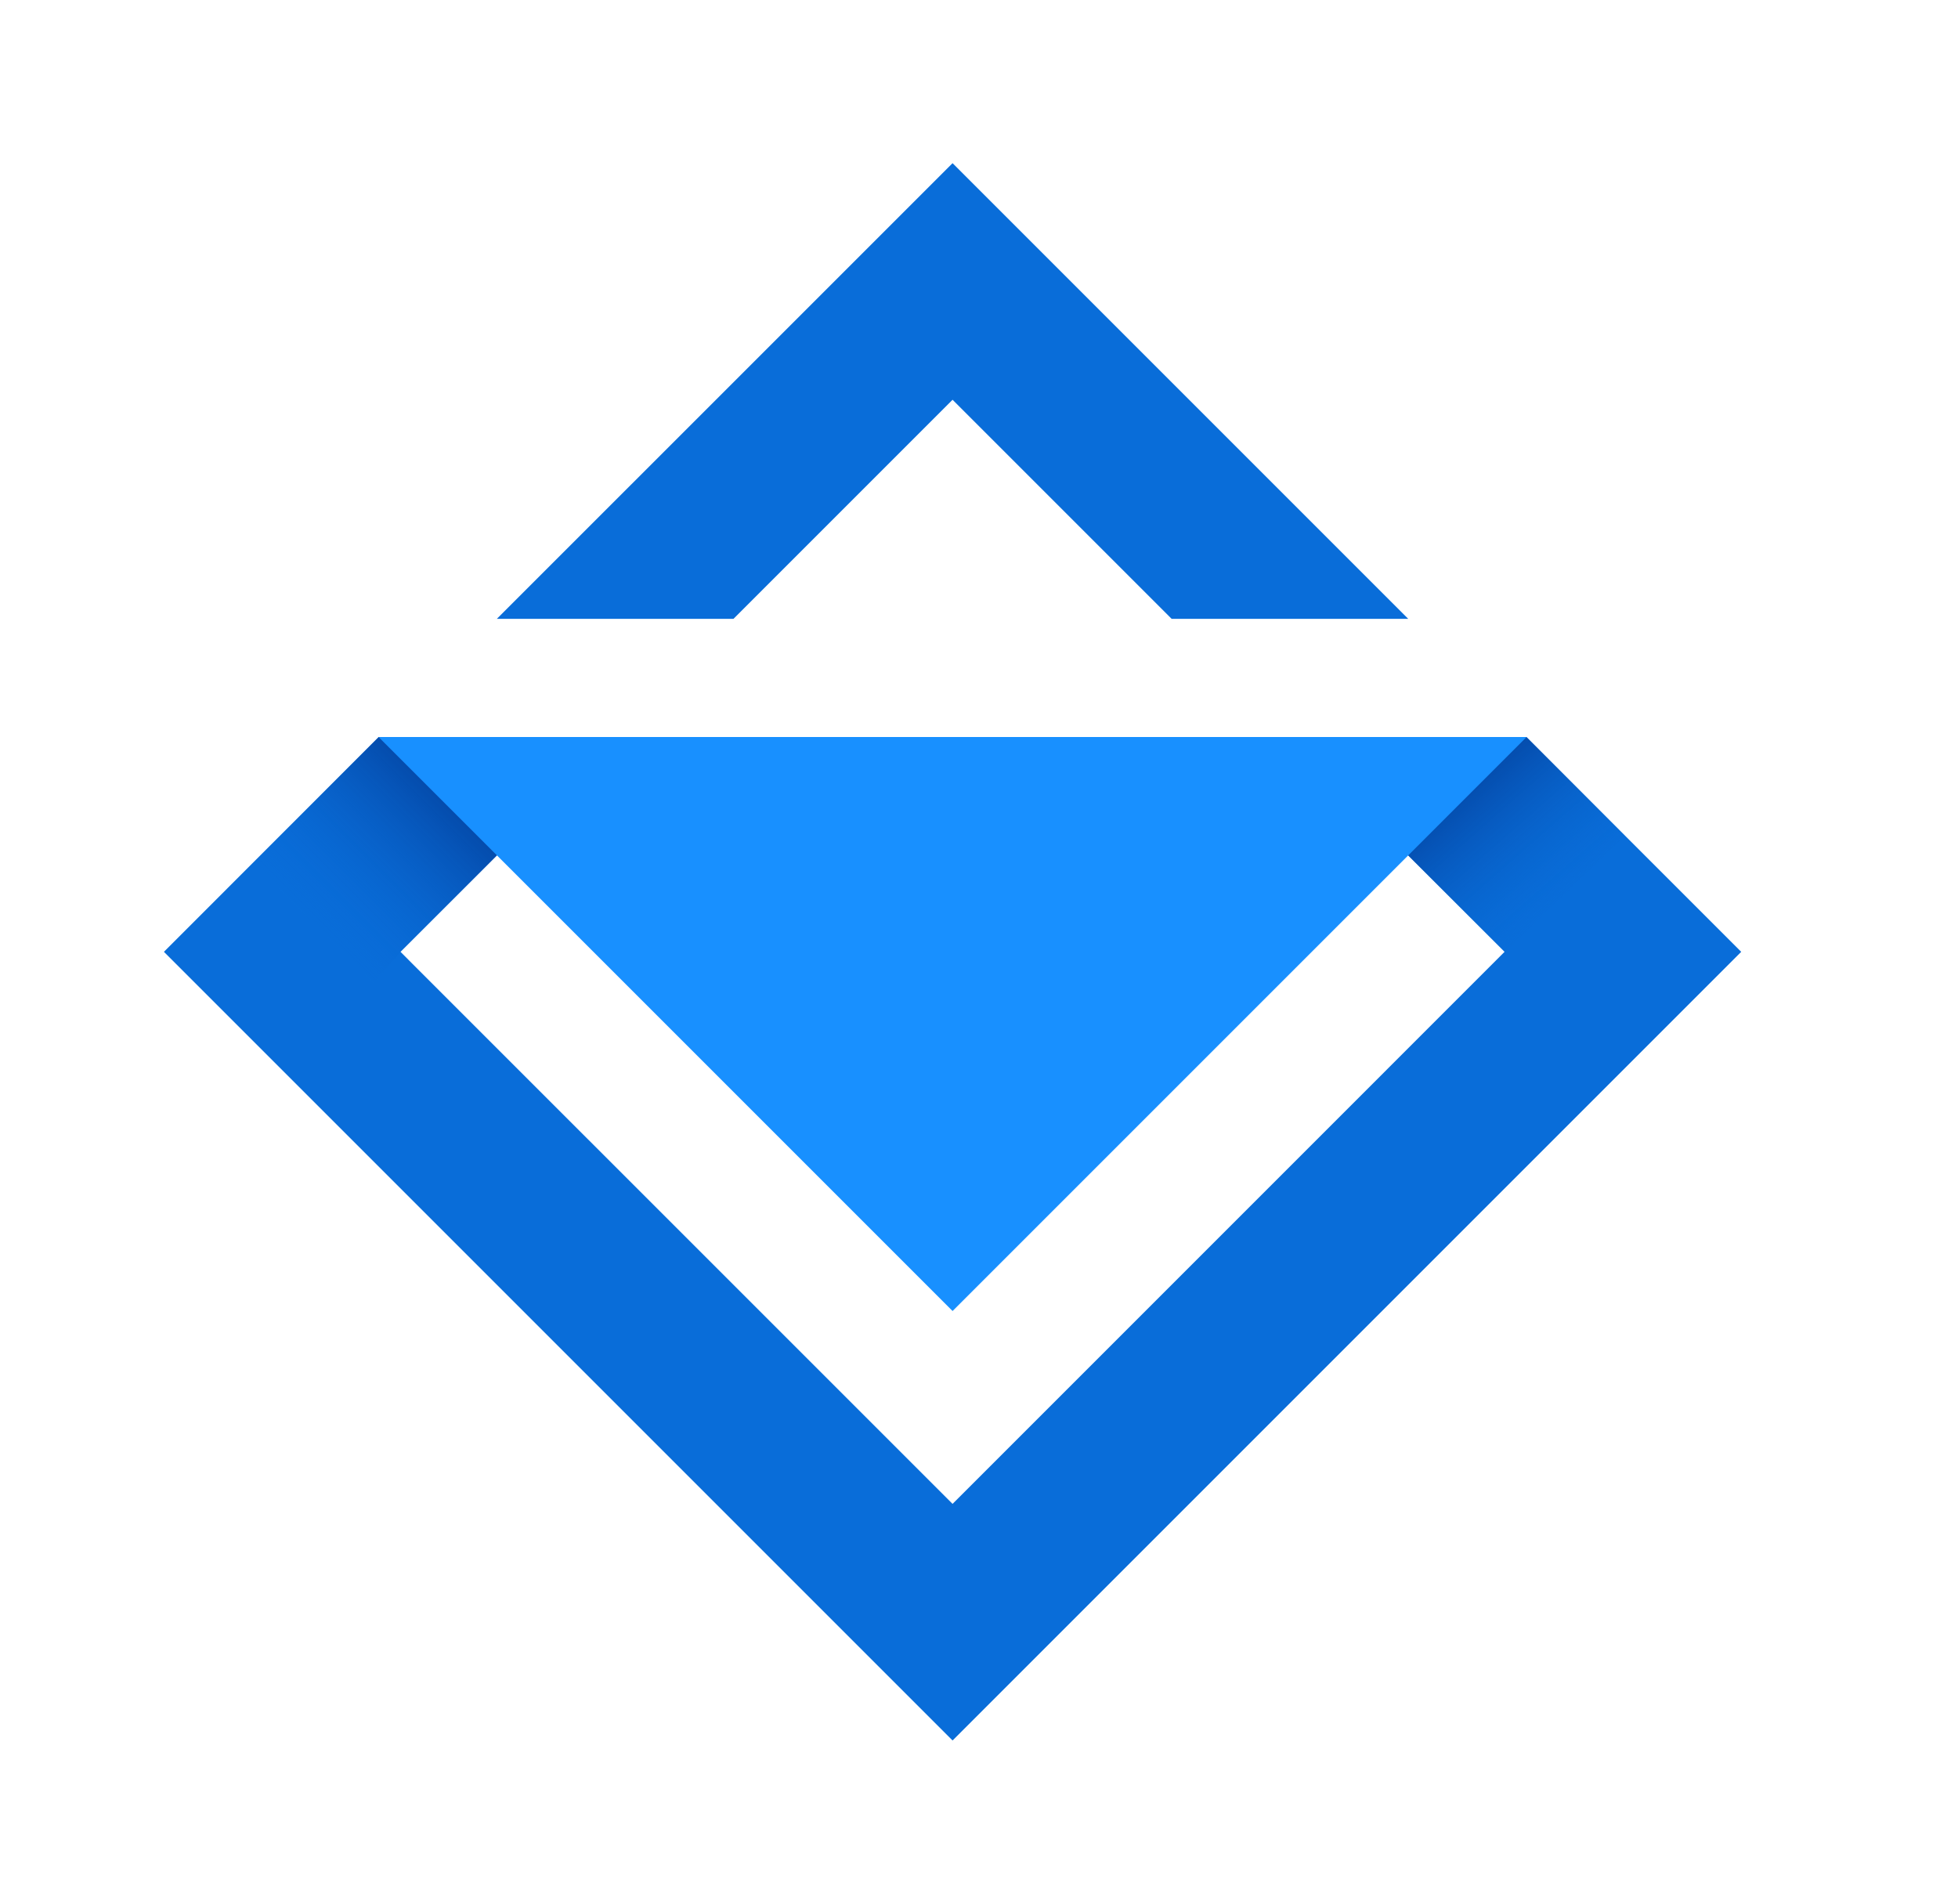
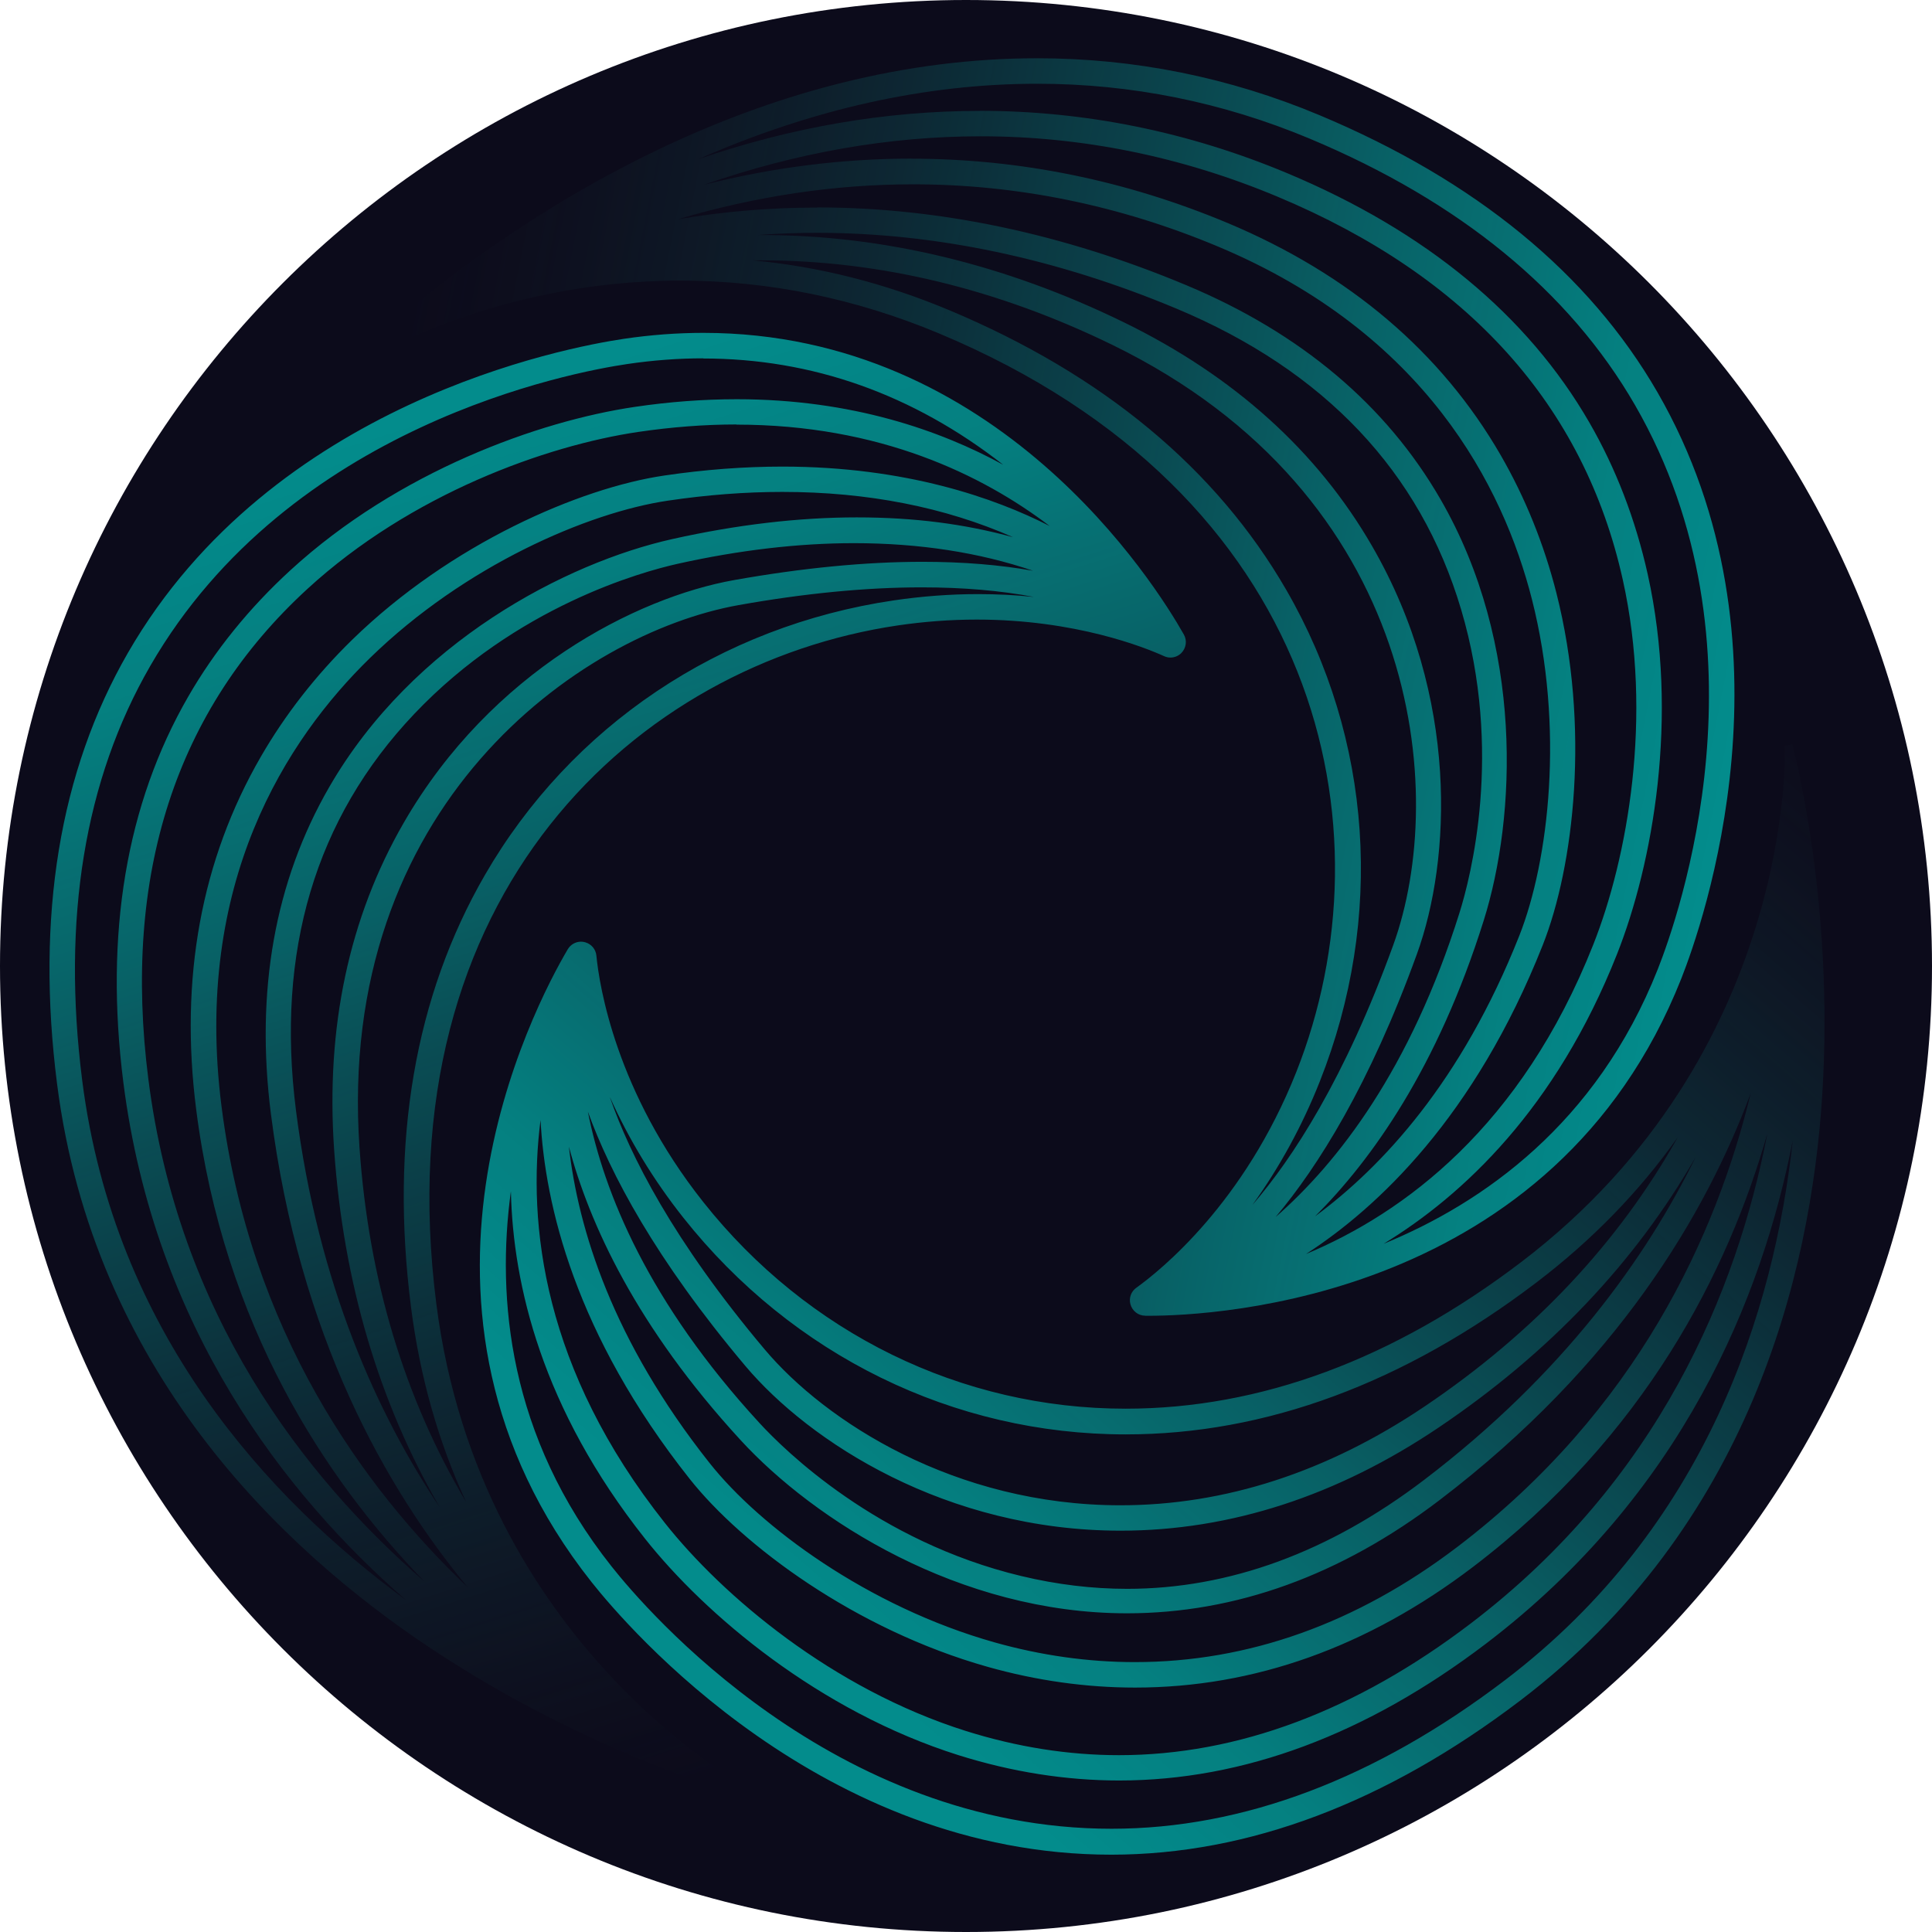
- <svg xmlns="http://www.w3.org/2000/svg" width="36" height="35" viewBox="0 0 36 35" fill="none">
-   <path d="M4.649 15.864L6.962 13.552L6.964 13.55H11.314L9.583 15.281L9.136 15.727L7.364 17.5L7.583 17.72L17.514 27.65L27.663 17.5L25.89 15.727L25.765 15.602L23.713 13.55H28.063L28.066 13.552L29.878 15.364L32.014 17.5L17.514 32L3.014 17.5L4.649 15.864ZM17.514 3L25.892 11.378H21.542L17.514 7.35L13.486 11.378H9.135L17.514 3Z" fill="#096DD9" />
-   <path d="M7.365 17.5L9.137 15.727L9.584 15.28L7.854 13.55H6.965L6.962 13.552L4.65 15.864L6.869 18.073L7.365 17.5Z" fill="url(#paint0_linear_112117_33940)" />
-   <path d="M25.891 15.727L27.664 17.5L27.489 17.675L27.489 17.676L29.879 15.364L28.067 13.552L28.064 13.55H27.888L25.766 15.602L25.891 15.727Z" fill="url(#paint1_linear_112117_33940)" />
-   <path d="M6.959 13.55L6.962 13.552L9.137 15.727L17.514 24.104L28.068 13.55H6.959Z" fill="#1890FF" />
+ <svg xmlns="http://www.w3.org/2000/svg" width="200" height="200" viewBox="0 0 200 200" fill="none">
+   <rect width="200" height="200" rx="100" fill="#0C0B1B" />
+   <path d="M115.047 191.996C85.12 191.996 64.986 168.503 61.252 163.793C38.831 135.502 55.248 104.248 58.775 98.267C59.06 97.783 59.585 97.481 60.148 97.481C60.299 97.481 60.442 97.505 60.585 97.545C61.221 97.727 61.673 98.267 61.737 98.919C62.039 102.016 63.739 113.001 72.793 124.422C83.579 138.027 99.519 145.835 116.532 145.827C130.471 145.827 144.243 140.72 157.475 130.649C185.846 109.061 184.781 77.506 184.766 77.188L185.544 77.069C185.727 77.728 189.904 93.55 188.634 113.43C187.434 132.047 181.049 158.019 157.396 176.024C143.473 186.619 129.232 191.988 115.063 191.996H115.047ZM52.881 123.366C51.396 134.334 52.603 148.654 63.31 162.157C66.9 166.692 86.287 189.312 115.071 189.312C128.684 189.312 142.385 184.133 155.799 173.927C176.696 158.026 183.654 135.613 185.584 118.076C182.399 134.342 174.154 154.683 153.822 170.155C141.471 179.551 128.7 184.316 115.857 184.316C110.353 184.316 104.753 183.434 99.225 181.695C84.786 177.144 72.992 167.136 66.772 159.281C56.09 145.803 53.111 132.984 52.889 123.358L52.881 123.366ZM55.963 115.892C54.565 126.789 56.241 141.776 68.83 157.661C74.81 165.206 86.144 174.833 100.02 179.201C105.278 180.853 110.599 181.695 115.833 181.695C128.112 181.695 140.359 177.112 152.233 168.074C171.708 153.253 179.802 133.659 182.955 117.345C178.904 131.57 170.342 148.615 152.456 162.228C141.582 170.496 129.828 174.698 117.501 174.698C112.426 174.698 107.295 173.975 102.251 172.553C88.527 168.685 76.867 159.996 71.395 153.094C59.513 138.099 56.408 124.692 55.955 115.892H55.963ZM58.886 118.648C59.855 127.257 63.413 138.782 73.46 151.458C78.662 158.026 89.806 166.31 102.966 170.02C107.764 171.37 112.648 172.061 117.477 172.061C129.232 172.061 140.463 168.05 150.859 160.139C169.484 145.962 177.697 127.798 181.239 113.152C176.632 125.582 167.411 141.3 148.985 155.318C138.787 163.078 127.913 167.009 116.659 167.009C99.297 167.009 84.27 157.359 76.677 149.091C65.875 137.336 60.998 126.662 58.878 118.648H58.886ZM60.855 115.074C62.523 123.501 67.13 134.811 78.623 147.312C81.204 150.124 90.79 159.575 105.714 163.149C109.384 164.031 113.077 164.476 116.683 164.476C127.246 164.476 137.587 160.687 147.404 153.213C161.86 142.213 170.445 130.156 175.536 119.776C169.27 130.689 160.358 140.069 148.945 147.765C138.429 154.857 127.342 158.455 116.008 158.455C97.939 158.455 83.785 149.266 77.153 141.395C67.853 130.355 63.175 121.491 60.855 115.074ZM63.143 113.604C65.224 119.593 69.68 128.433 79.171 139.703C85.437 147.137 98.836 155.826 115.984 155.826C126.81 155.826 137.405 152.379 147.484 145.589C158.794 137.964 167.578 128.616 173.686 117.719C169.723 123.326 164.83 128.361 159.072 132.746C145.347 143.19 131.027 148.488 116.524 148.488C98.725 148.488 82.038 140.315 70.736 126.05C67.67 122.182 65.105 117.965 63.151 113.604H63.143Z" fill="url(#paint0_linear_30900_22454)" />
+   <path d="M118.549 136.201C117.827 136.201 117.199 135.7 117.016 134.993C116.85 134.35 117.096 133.691 117.628 133.31C120.154 131.499 128.819 124.533 134.188 110.983C144.164 85.79 136.849 51.121 97.24 34.529C88.559 30.892 79.536 29.049 70.426 29.049C50.951 29.049 37.433 37.54 37.298 37.627L36.806 37.015C37.29 36.531 48.878 25.006 66.757 16.159C80.33 9.439 93.999 6.032 107.374 6.032C117.429 6.032 127.254 8.01 136.579 11.917C152.718 18.676 164.488 28.326 171.573 40.597C186.545 66.514 176.259 95.702 174.051 101.294C160.899 134.525 125.801 136.209 118.899 136.209H118.549V136.201ZM94.349 16.428C105.524 16.428 116.532 18.668 127.08 23.084C139.676 28.366 149.191 36.451 155.355 47.126C157.888 51.518 159.834 56.324 161.121 61.399C164.631 75.219 162.94 89.666 159.699 97.847C152.654 115.638 142.591 125.026 135.197 129.815C145.331 125.582 157.475 116.638 164.933 97.791C168.476 88.84 171.144 74.21 167.991 60.017C163.98 41.956 151.955 28.612 132.25 20.36C122.354 16.214 112.013 14.109 101.529 14.109C92.053 14.109 82.451 15.793 72.872 19.129C79.981 17.334 87.169 16.421 94.341 16.421L94.349 16.428ZM101.402 11.472C112.315 11.472 123.037 13.649 133.275 17.938C147.587 23.934 158.103 32.615 164.528 43.735C167.284 48.5 169.31 53.79 170.572 59.453C173.853 74.234 171.081 89.451 167.395 98.768C161.065 114.764 151.447 123.747 143.227 128.759C153.464 124.565 165.267 116.36 171.613 100.333C173.741 94.956 183.638 66.855 169.254 41.932C162.447 30.145 151.113 20.86 135.57 14.348C126.579 10.583 117.096 8.669 107.382 8.669C95.85 8.669 84.071 11.29 72.316 16.468C81.966 13.156 91.728 11.48 101.417 11.48L101.402 11.472ZM78.861 24.331C91.442 24.331 104.046 27.365 116.318 33.354C127.723 38.914 136.372 46.713 142.043 56.538C151.082 72.184 150.192 89.038 146.697 98.712C141.781 112.286 136.444 120.769 132.052 125.987C138.517 120.332 146.006 110.682 151.09 94.479C152.233 90.833 155.625 77.808 151.256 63.098C147.031 48.85 137.127 38.373 121.806 31.956C109.36 26.746 96.835 24.101 84.587 24.101C82.514 24.101 80.442 24.18 78.392 24.331C78.543 24.331 78.702 24.331 78.853 24.331H78.861ZM84.595 21.472C97.192 21.472 110.059 24.188 122.83 29.534C134.649 34.482 143.497 41.94 149.12 51.685C157.801 66.72 156.959 84.559 153.599 95.273C148.818 110.507 142.011 120.062 136.134 125.915C143.107 120.776 151.312 111.929 157.269 96.886C160.35 89.094 161.955 75.298 158.587 62.05C155.609 50.351 147.555 34.514 126.071 25.515C115.873 21.242 105.262 19.081 94.523 19.081C86.438 19.081 78.265 20.297 70.156 22.703C74.874 21.893 79.711 21.488 84.595 21.488V21.472ZM77.979 26.96C84.802 27.596 91.601 29.319 98.256 32.107C114.165 38.771 125.912 48.524 133.163 61.081C142.067 76.497 143.33 95.035 136.626 111.952C134.808 116.543 132.441 120.872 129.645 124.74C133.791 119.942 139.216 111.666 144.235 97.815C149.93 82.065 147.079 51.288 115.174 35.713C103.26 29.899 91.045 26.952 78.853 26.952C78.567 26.952 78.273 26.952 77.987 26.952L77.979 26.96Z" fill="url(#paint1_linear_30900_22454)" />
+   <path d="M77.527 186.079C76.86 185.905 61.046 181.6 44.494 170.568C28.967 160.227 9.675 141.705 5.91 112.222C3.694 94.868 6.164 79.849 13.249 67.57C28.212 41.646 58.632 35.959 64.573 35.077C67.345 34.664 70.117 34.458 72.809 34.458C103.332 34.458 119.606 60.469 122.553 65.688C122.91 66.315 122.791 67.109 122.275 67.618C121.973 67.912 121.576 68.07 121.163 68.07C120.94 68.07 120.718 68.023 120.512 67.927C118.55 67.038 111.362 64.139 101.124 64.139C98.4 64.139 95.636 64.345 92.903 64.75C66.098 68.714 39.729 92.374 45.169 134.978C49.681 170.361 77.543 185.198 77.821 185.341L77.535 186.079H77.527ZM72.777 37.095C70.22 37.095 67.583 37.293 64.954 37.682C59.228 38.524 29.952 44.005 15.56 68.928C8.753 80.715 6.386 95.17 8.515 111.889C11.835 137.932 27.767 155.167 41.992 165.612C29.499 154.715 16.005 137.408 12.772 112.072C10.81 96.671 13.066 83.233 19.484 72.113C22.232 67.348 25.798 62.94 30.071 59.024C41.23 48.794 55.796 43.584 65.709 42.122C69.291 41.59 72.849 41.328 76.272 41.328C88.233 41.328 97.415 44.593 103.848 48.111C94.5 40.804 84.072 37.111 72.785 37.111L72.777 37.095ZM80.982 50.923C77.177 50.923 73.19 51.224 69.14 51.828C60.848 53.051 48.1 58.563 38.315 68.102C29.666 76.529 19.984 91.421 22.931 114.526C25.893 137.749 37.513 153.936 48.434 164.333C39.975 154.127 30.976 138.29 28.046 115.32C26.425 102.612 28.451 91.223 34.082 81.477C42.763 66.442 58.632 58.254 69.585 55.807C76.256 54.314 82.69 53.559 88.694 53.559C94.698 53.559 99.893 54.251 104.865 55.609C97.804 52.495 89.79 50.923 80.982 50.923ZM76.24 43.941C72.96 43.941 69.537 44.203 66.082 44.712C56.559 46.117 42.556 51.121 31.834 60.954C18.197 73.455 12.653 90.547 15.361 111.738C18.459 136.018 31.381 152.816 43.93 163.713C33.637 153.094 23.153 137.162 20.31 114.859C18.578 101.309 20.826 89.031 26.989 78.356C29.523 73.964 32.716 69.881 36.465 66.22C46.678 56.268 60.038 50.517 68.743 49.231C72.92 48.611 77.043 48.302 80.998 48.302C93.785 48.302 103.022 51.574 108.669 54.457C101.696 49.159 91.069 43.957 76.232 43.957L76.24 43.941ZM88.4 56.228C82.642 56.228 76.502 56.951 70.148 58.365C66.423 59.199 53.446 62.773 42.882 73.908C32.652 84.686 28.538 98.506 30.643 114.978C32.946 133 39.093 146.454 45.535 156.057C39.221 145.168 35.551 132.77 34.59 119.029C33.709 106.369 36.131 94.979 41.802 85.162C50.832 69.516 65.868 61.851 76.002 60.048C83.047 58.794 89.607 58.158 95.501 58.158C99.655 58.158 103.483 58.468 106.946 59.087C101.378 57.189 95.159 56.228 88.4 56.228ZM95.413 60.803C89.663 60.803 83.285 61.422 76.471 62.638C59.982 65.576 34.749 83.439 37.219 118.854C38.164 132.46 41.873 144.747 48.251 155.485C45.376 149.25 43.462 142.491 42.548 135.311C40.364 118.203 42.938 103.152 50.189 90.595C59.093 75.179 74.517 64.814 92.514 62.153C95.437 61.724 98.376 61.502 101.259 61.502C103.205 61.502 105.135 61.597 107.033 61.796C103.578 61.137 99.686 60.803 95.421 60.803H95.413Z" fill="url(#paint2_linear_30900_22454)" />
  <defs>
-     <linearGradient id="paint0_linear_112117_33940" x1="8.64" y1="14.089" x2="5.581" y2="17.147" gradientUnits="userSpaceOnUse">
-       <stop stop-color="#023B95" />
-       <stop offset="0.964" stop-color="#096CD9" stop-opacity="0" />
+     <linearGradient id="paint0_linear_30900_22454" x1="82.411" y1="167.843" x2="176.68" y2="59.508" gradientUnits="userSpaceOnUse">
+       <stop stop-color="#038C8C" />
+       <stop offset="0.13" stop-color="#048686" stop-opacity="0.95" />
+       <stop offset="0.33" stop-color="#077678" stop-opacity="0.8" />
+       <stop offset="0.57" stop-color="#0B5B60" stop-opacity="0.56" />
+       <stop offset="0.84" stop-color="#12373F" stop-opacity="0.23" />
+       <stop offset="1" stop-color="#171F29" stop-opacity="0" />
    </linearGradient>
-     <linearGradient id="paint1_linear_112117_33940" x1="26.282" y1="14.128" x2="28.755" y2="16.938" gradientUnits="userSpaceOnUse">
-       <stop stop-color="#023B95" />
-       <stop offset="1" stop-color="#096DD9" stop-opacity="0" />
+     <linearGradient id="paint1_linear_30900_22454" x1="178.154" y1="83.39" x2="37.32" y2="55.27" gradientUnits="userSpaceOnUse">
+       <stop stop-color="#038C8C" />
+       <stop offset="0.13" stop-color="#048686" stop-opacity="0.95" />
+       <stop offset="0.33" stop-color="#077678" stop-opacity="0.8" />
+       <stop offset="0.57" stop-color="#0B5B60" stop-opacity="0.56" />
+       <stop offset="0.84" stop-color="#12373F" stop-opacity="0.23" />
+       <stop offset="1" stop-color="#171F29" stop-opacity="0" />
+     </linearGradient>
+     <linearGradient id="paint2_linear_30900_22454" x1="48.531" y1="41.546" x2="91.986" y2="178.422" gradientUnits="userSpaceOnUse">
+       <stop stop-color="#038C8C" />
+       <stop offset="0.13" stop-color="#048686" stop-opacity="0.95" />
+       <stop offset="0.33" stop-color="#077678" stop-opacity="0.8" />
+       <stop offset="0.57" stop-color="#0B5B60" stop-opacity="0.56" />
+       <stop offset="0.84" stop-color="#12373F" stop-opacity="0.23" />
+       <stop offset="1" stop-color="#171F29" stop-opacity="0" />
    </linearGradient>
  </defs>
</svg>
